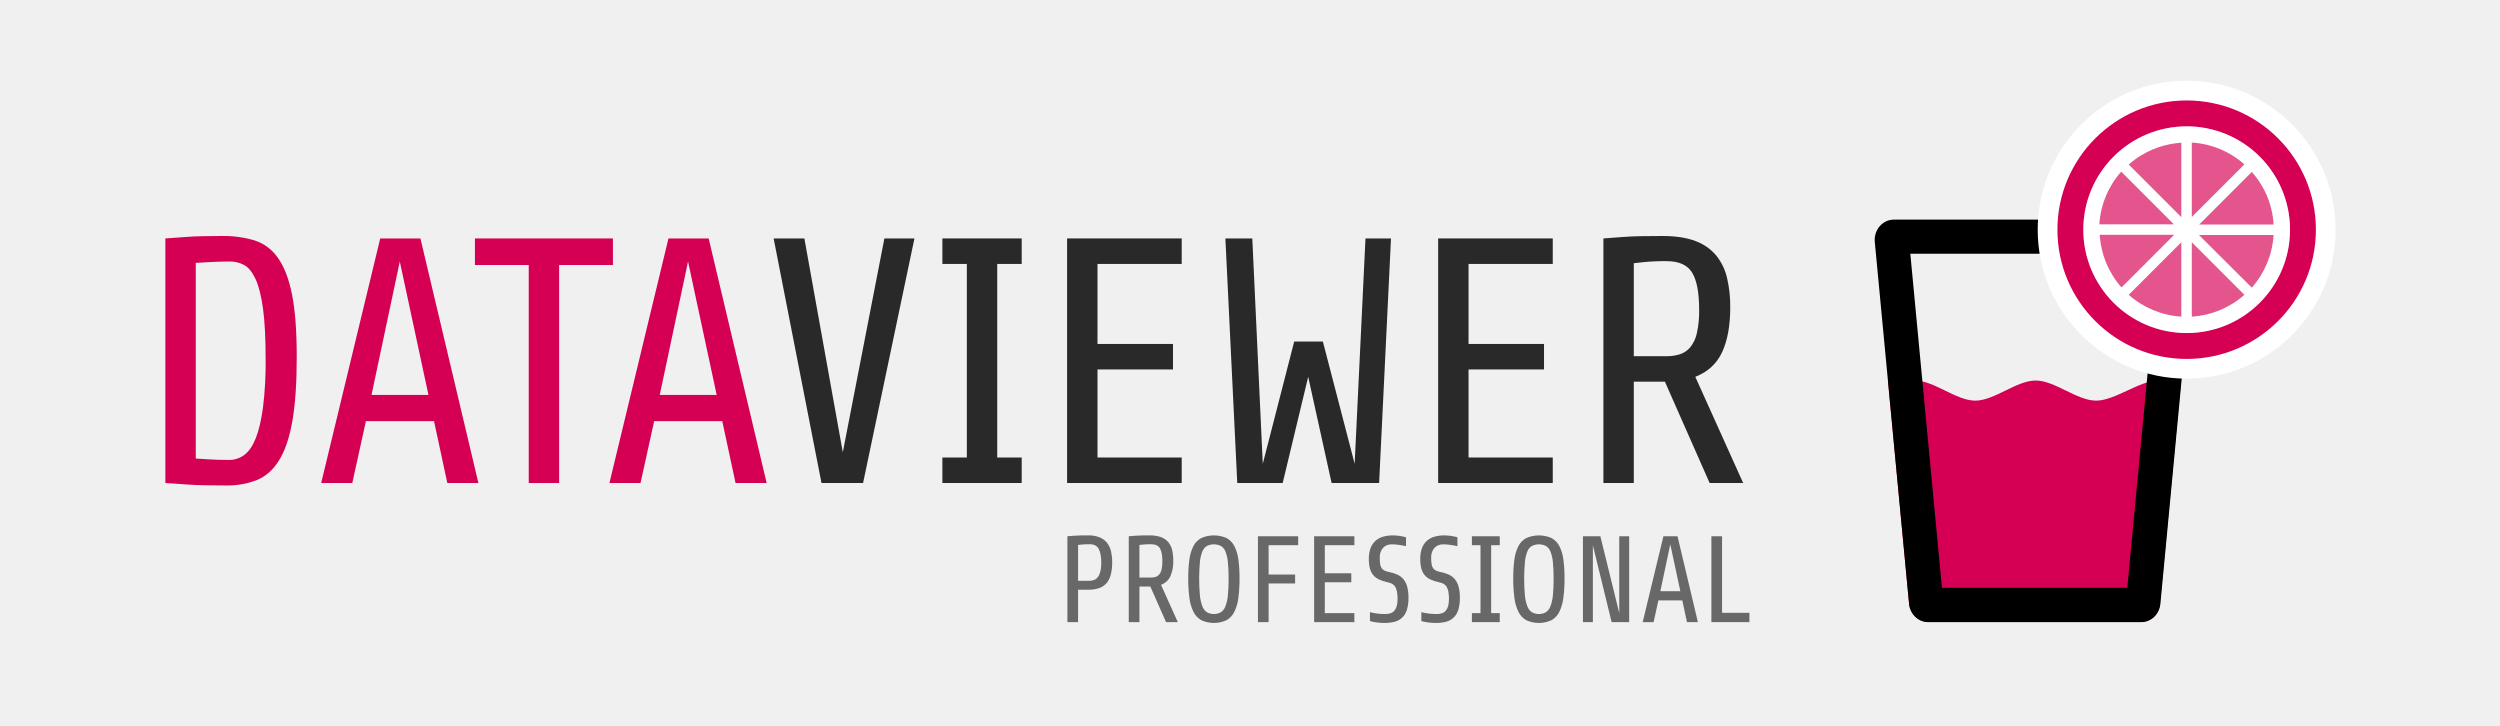
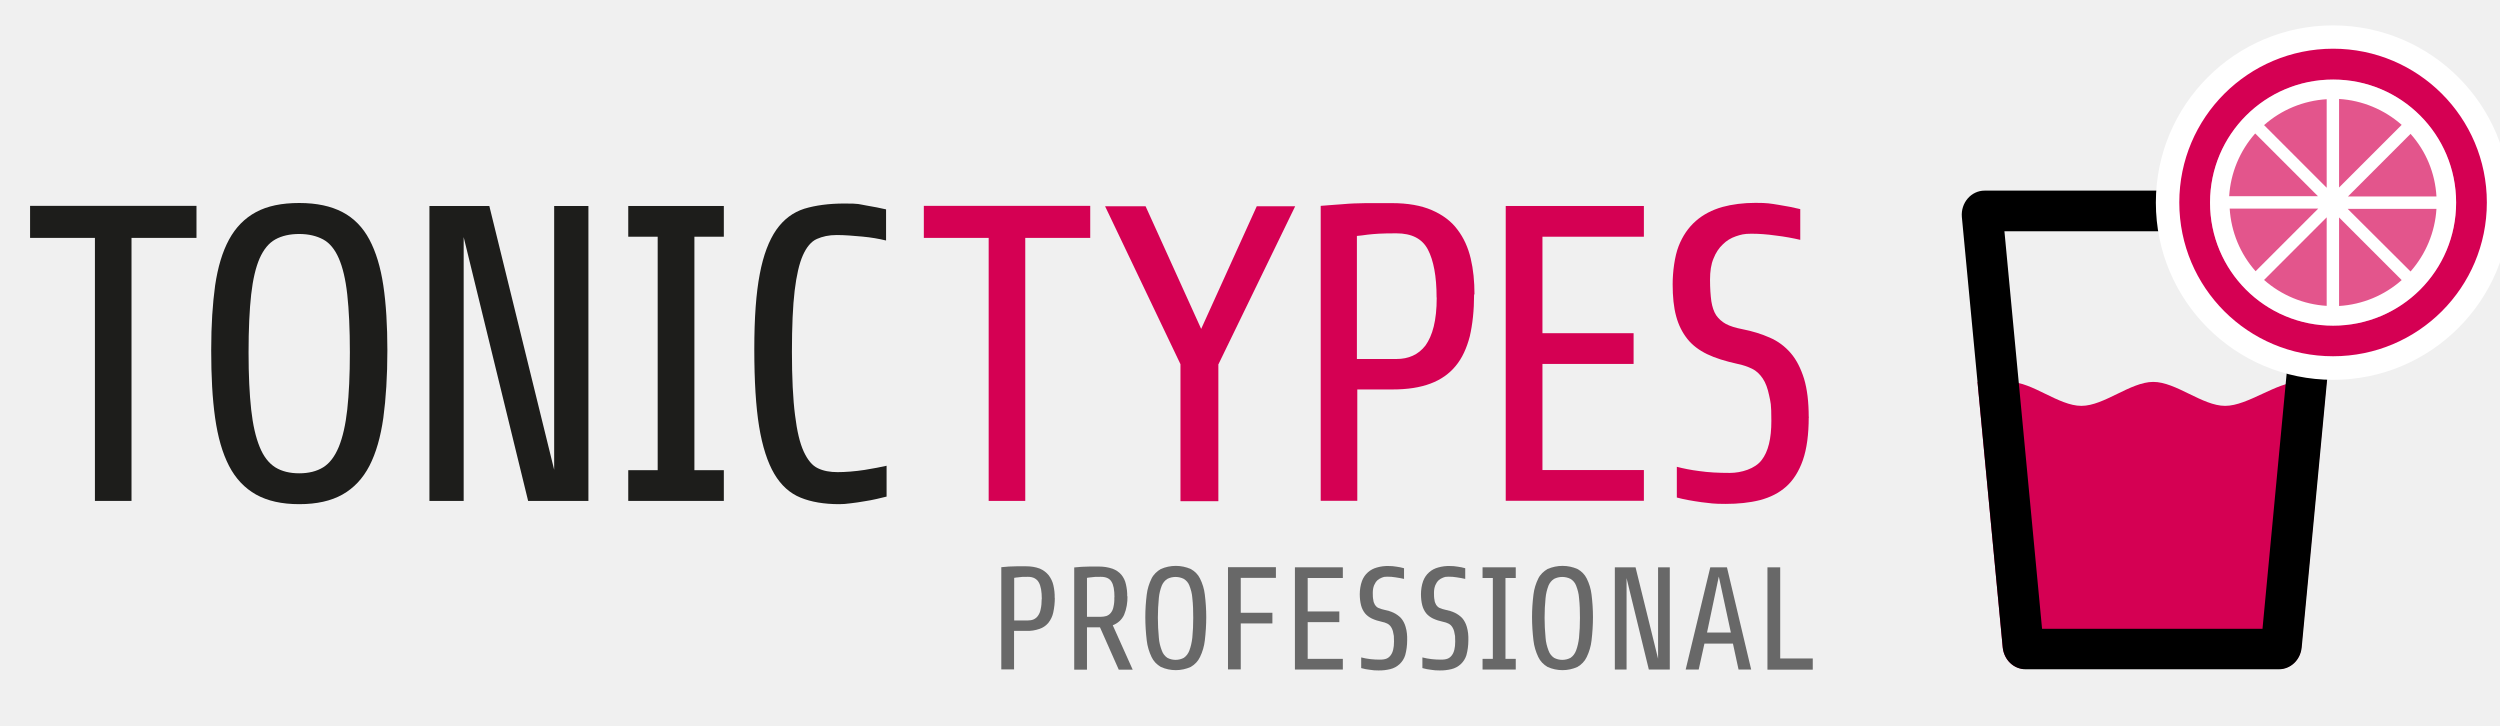
- <svg xmlns="http://www.w3.org/2000/svg" width="1920" height="557" viewBox="0 0 1920 557">
+ <svg xmlns="http://www.w3.org/2000/svg" id="Layer_1" version="1.1" viewBox="0 0 1920 557">
  <defs>
-     <clipPath id="clip-path">
-       <rect id="Rectangle_4" data-name="Rectangle 4" width="1666.763" height="416.439" fill="none" />
+     <style>
+       .st0 {
+         fill: #e3558c;
+       }
+ 
+       .st1 {
+         fill: #fff;
+       }
+ 
+       .st2 {
+         fill: none;
+       }
+ 
+       .st3 {
+         clip-path: url(#clippath-1);
+       }
+ 
+       .st4 {
+         fill: #686868;
+       }
+ 
+       .st5 {
+         fill: #d50053;
+       }
+ 
+       .st6 {
+         fill: #1d1d1b;
+       }
+ 
+       .st7 {
+         clip-path: url(#clippath);
+       }
+     </style>
+     <clipPath id="clippath">
+       <rect class="st2" width="1920" height="557" />
    </clipPath>
-     <clipPath id="clip-Web_1920_3">
-       <rect width="1920" height="557" />
+     <clipPath id="clippath-1">
+       <rect class="st2" x="-55.1" y="19.5" width="1983" height="495.4" />
    </clipPath>
  </defs>
-   <g id="Web_1920_3" data-name="Web 1920 – 3" clip-path="url(#clip-Web_1920_3)">
-     <g id="Group_7" data-name="Group 7" transform="translate(127 62)">
-       <g id="Group_6" data-name="Group 6" clip-path="url(#clip-path)">
-         <path id="Path_31" data-name="Path 31" d="M718.774,370.27q0-7.066-1.931-10.685t-7.02-3.618a53.942,53.942,0,0,0-6.407.282c-.942.114-1.758.208-2.45.264v27.532h8.857a9.121,9.121,0,0,0,3.628-.716,6.824,6.824,0,0,0,2.826-2.318,11.833,11.833,0,0,0,1.838-4.24,27.223,27.223,0,0,0,.659-6.5m8.386-.641a39.372,39.372,0,0,1-.989,9.366,16.625,16.625,0,0,1-3.157,6.652,13.09,13.09,0,0,1-5.653,3.938,23.893,23.893,0,0,1-8.48,1.32h-7.915V415.8h-8.2V349.842q2.354-.2,4.994-.4,2.261-.171,5.135-.227c1.916-.037,3.848-.037,5.794-.037a22.557,22.557,0,0,1,8.952,1.545,14.057,14.057,0,0,1,5.7,4.334,16.6,16.6,0,0,1,2.968,6.5,36.306,36.306,0,0,1,.848,8.066" fill="#686868" />
-         <path id="Path_32" data-name="Path 32" d="M774.083,368.385a29.026,29.026,0,0,1-2.167,12.08,12.718,12.718,0,0,1-7.255,6.671L777.569,415.8h-9.045l-12.061-27.324h-8.386V415.8h-8.2V349.842q2.355-.2,4.994-.4,2.26-.169,5.135-.226c1.916-.038,3.848-.038,5.8-.038a25.065,25.065,0,0,1,8.9,1.357,12.976,12.976,0,0,1,5.606,3.919,14.868,14.868,0,0,1,2.921,6.068,33.729,33.729,0,0,1,.848,7.858m-8.386.679c0-4.6-.628-7.915-1.884-9.988-1.257-2.091-3.549-3.109-6.879-3.109a53.7,53.7,0,0,0-6.407.283c-.942.113-1.758.207-2.45.263v25.064h8.857a11.81,11.81,0,0,0,3.581-.509,6.113,6.113,0,0,0,2.779-1.884,9.166,9.166,0,0,0,1.791-3.826,26.6,26.6,0,0,0,.612-6.294" fill="#686868" />
-         <path id="Path_33" data-name="Path 33" d="M816.577,382.519a120.275,120.275,0,0,0-.565-12.89,28.435,28.435,0,0,0-1.885-8.1,8.529,8.529,0,0,0-3.486-4.24,12.223,12.223,0,0,0-10.741,0,8.531,8.531,0,0,0-3.487,4.24,28.439,28.439,0,0,0-1.884,8.1,146.03,146.03,0,0,0,0,25.667,31.083,31.083,0,0,0,1.884,8.329A9.335,9.335,0,0,0,799.9,408.2a11.169,11.169,0,0,0,10.741,0,9.334,9.334,0,0,0,3.486-4.579,31.08,31.08,0,0,0,1.885-8.329,120.174,120.174,0,0,0,.565-12.777m8.386-.471a111.553,111.553,0,0,1-.9,15.132,33.644,33.644,0,0,1-3.109,10.742,14.89,14.89,0,0,1-6.031,6.407,23.156,23.156,0,0,1-19.315,0,14.89,14.89,0,0,1-6.031-6.407,33.619,33.619,0,0,1-3.109-10.742,111.543,111.543,0,0,1-.9-15.132,101.929,101.929,0,0,1,.9-14.454,31.047,31.047,0,0,1,3.109-10.27,14.59,14.59,0,0,1,6.031-6.125,24.14,24.14,0,0,1,19.315,0,14.59,14.59,0,0,1,6.031,6.125,31.07,31.07,0,0,1,3.109,10.27,101.938,101.938,0,0,1,.9,14.454" fill="#686868" />
-         <path id="Path_34" data-name="Path 34" d="M847.294,356.721v22.5h20.352v6.9H847.294V415.8h-8.2V349.843H870v6.878Z" fill="#686868" />
-         <path id="Path_35" data-name="Path 35" d="M882.25,415.8V349.842h30.9v6.878H890.447v21.558H910.8v6.9H890.447V408.9h22.708v6.9Z" fill="#686868" />
-         <path id="Path_36" data-name="Path 36" d="M954.708,397.029a29.681,29.681,0,0,1-1.319,9.63,13.071,13.071,0,0,1-9.658,8.951,32.171,32.171,0,0,1-7.679.829,46.422,46.422,0,0,1-5.371-.358,39.82,39.82,0,0,1-5.559-1.056v-6.859a47.422,47.422,0,0,0,11.872,1.414q4.9,0,7.114-2.827c1.475-1.885,2.214-4.806,2.214-8.782a28.976,28.976,0,0,0-.471-5.691,11.036,11.036,0,0,0-1.413-3.769,6.262,6.262,0,0,0-2.4-2.224,12.949,12.949,0,0,0-3.345-1.111A29.579,29.579,0,0,1,932,382.99a12.513,12.513,0,0,1-4.428-3.392,13.208,13.208,0,0,1-2.5-5.088,28.081,28.081,0,0,1-.8-7.161,23.27,23.27,0,0,1,1.366-8.518,14.25,14.25,0,0,1,3.863-5.616,15,15,0,0,1,5.889-3.09,27.253,27.253,0,0,1,7.444-.942,34.084,34.084,0,0,1,5.135.414,43.591,43.591,0,0,1,4.853,1v6.859c-1.634-.377-3.455-.7-5.465-.98a39.785,39.785,0,0,0-5.465-.433,11.05,11.05,0,0,0-3.439.565,7.9,7.9,0,0,0-2.921,1.791,9.415,9.415,0,0,0-2.073,3.165,12.482,12.482,0,0,0-.8,4.768,33.356,33.356,0,0,0,.283,4.749,7.939,7.939,0,0,0,1.083,3.166,5.563,5.563,0,0,0,2.214,1.922,14.808,14.808,0,0,0,3.675,1.168,29.173,29.173,0,0,1,6.125,1.885,13.632,13.632,0,0,1,4.664,3.448,15.011,15.011,0,0,1,2.968,5.71,30.744,30.744,0,0,1,1.036,8.65" fill="#686868" />
-         <path id="Path_37" data-name="Path 37" d="M994.187,397.029a29.681,29.681,0,0,1-1.319,9.63,13.071,13.071,0,0,1-9.658,8.951,32.171,32.171,0,0,1-7.679.829,46.423,46.423,0,0,1-5.371-.358,39.821,39.821,0,0,1-5.559-1.056v-6.859a47.422,47.422,0,0,0,11.872,1.414q4.9,0,7.114-2.827c1.475-1.885,2.214-4.806,2.214-8.782a28.976,28.976,0,0,0-.471-5.691,11.036,11.036,0,0,0-1.413-3.769,6.262,6.262,0,0,0-2.4-2.224,12.949,12.949,0,0,0-3.345-1.111,29.579,29.579,0,0,1-6.69-2.186,12.513,12.513,0,0,1-4.428-3.392,13.208,13.208,0,0,1-2.5-5.088,28.081,28.081,0,0,1-.8-7.161,23.27,23.27,0,0,1,1.366-8.518,14.25,14.25,0,0,1,3.863-5.616,15,15,0,0,1,5.889-3.09,27.254,27.254,0,0,1,7.444-.942,34.084,34.084,0,0,1,5.135.414,43.638,43.638,0,0,1,4.853,1v6.859c-1.634-.377-3.455-.7-5.465-.98a39.8,39.8,0,0,0-5.465-.433,11.05,11.05,0,0,0-3.439.565,7.9,7.9,0,0,0-2.921,1.791,9.415,9.415,0,0,0-2.073,3.165,12.482,12.482,0,0,0-.8,4.768,33.347,33.347,0,0,0,.283,4.749,7.939,7.939,0,0,0,1.083,3.166,5.563,5.563,0,0,0,2.214,1.922,14.808,14.808,0,0,0,3.675,1.168,29.146,29.146,0,0,1,6.124,1.885,13.626,13.626,0,0,1,4.665,3.448,15.012,15.012,0,0,1,2.968,5.71,30.744,30.744,0,0,1,1.036,8.65" fill="#686868" />
-         <path id="Path_38" data-name="Path 38" d="M1003.421,415.8v-6.9h6.6V356.72h-6.6v-6.878h21.389v6.878h-6.6V408.9h6.6v6.9Z" fill="#686868" />
-         <path id="Path_39" data-name="Path 39" d="M1066.173,382.519a120.277,120.277,0,0,0-.565-12.89,28.437,28.437,0,0,0-1.885-8.1,8.53,8.53,0,0,0-3.486-4.24,12.223,12.223,0,0,0-10.741,0,8.53,8.53,0,0,0-3.486,4.24,28.4,28.4,0,0,0-1.885,8.1,146.046,146.046,0,0,0,0,25.667,31.04,31.04,0,0,0,1.885,8.329,9.334,9.334,0,0,0,3.486,4.579,11.169,11.169,0,0,0,10.741,0,9.334,9.334,0,0,0,3.486-4.579,31.082,31.082,0,0,0,1.885-8.329,120.176,120.176,0,0,0,.565-12.777m8.386-.471a111.543,111.543,0,0,1-.9,15.132,33.613,33.613,0,0,1-3.11,10.742,14.882,14.882,0,0,1-6.03,6.407,23.157,23.157,0,0,1-19.315,0,14.89,14.89,0,0,1-6.031-6.407,33.62,33.62,0,0,1-3.109-10.742,111.562,111.562,0,0,1-.9-15.132,101.947,101.947,0,0,1,.9-14.454,31.049,31.049,0,0,1,3.109-10.27,14.591,14.591,0,0,1,6.031-6.125,24.14,24.14,0,0,1,19.315,0,14.582,14.582,0,0,1,6.03,6.125,31.042,31.042,0,0,1,3.11,10.27,101.929,101.929,0,0,1,.9,14.454" fill="#686868" />
-         <path id="Path_40" data-name="Path 40" d="M1110.741,415.8l-14.416-58.983V415.8h-7.632V349.842h13.38l14.51,58.965V349.842h7.632V415.8Z" fill="#686868" />
-         <path id="Path_41" data-name="Path 41" d="M1155.78,356.042l-7.632,36.012h15.358Zm12.814,59.756-3.581-16.677H1146.64l-3.675,16.677h-8.385l15.923-65.956h10.836L1176.98,415.8Z" fill="#686868" />
-         <path id="Path_42" data-name="Path 42" d="M1187.344,415.8V349.842h8.2v58.8h21.012V415.8Z" fill="#686868" />
-         <path id="Path_43" data-name="Path 43" d="M77.01,213.957q0-24.153-2.012-38.9T69.229,152.24q-3.756-8.043-8.721-10.724a23.062,23.062,0,0,0-11.136-2.689q-3.756,0-8.184.14c-2.952.093-5.768.218-8.452.4-3.22.171-6.35.358-9.392.529V290.158c2.684.187,5.546.358,8.587.544,2.5.171,5.278.311,8.318.4s5.993.125,8.854.125a19.149,19.149,0,0,0,11.4-3.746q5.232-3.753,8.854-12.744T75,250.853a282.722,282.722,0,0,0,2.012-36.9m23.882-1.881q0,30.073-3.357,49.237-3.357,19.187-10.2,30.2T70.3,306.664a61.984,61.984,0,0,1-23.611,4.165q-7.782,0-15.967-.14t-15.159-.668Q7.513,309.486,0,308.949V121.125q7.246-.537,14.759-1.072c4.293-.358,8.988-.591,14.087-.669q7.647-.14,14.623-.14A83.767,83.767,0,0,1,68.423,122.6,34.592,34.592,0,0,1,86.4,136.014q7.245,10.071,10.87,28.178t3.621,47.884" fill="#d50053" />
-         <path id="Path_44" data-name="Path 44" d="M180.047,138.826l-21.728,102.5h43.735Zm36.492,170.122-10.2-47.5H154.014l-10.46,47.5H119.666l45.352-187.824h30.866l44.527,187.824Z" fill="#d50053" />
-         <path id="Path_45" data-name="Path 45" d="M302.408,141.516V308.948H279.064V141.516H237.738V121.125h105.98v20.391Z" fill="#d50053" />
-         <path id="Path_46" data-name="Path 46" d="M401.41,138.826l-21.728,102.5h43.735ZM437.9,308.948l-10.2-47.5H375.393l-10.476,47.5H341.045l45.336-187.824h30.866L461.79,308.948Z" fill="#d50053" />
-         <path id="Path_47" data-name="Path 47" d="M535.847,308.948H503.909L467.152,121.124H490.76L520.274,285.34l31.939-164.216h23.079Z" fill="#292929" />
-         <path id="Path_48" data-name="Path 48" d="M596.756,308.948V289.365h18.775V140.707H596.756V121.124h60.909v19.583H638.874V289.365h18.791v19.583Z" fill="#292929" />
-         <path id="Path_49" data-name="Path 49" d="M692.54,308.948V121.124h88.014v19.583h-64.67V202.16h57.971v19.582H715.884v67.623h64.67v19.583Z" fill="#292929" />
-         <path id="Path_50" data-name="Path 50" d="M932.165,308.948H895.673l-17.982-81.564-19.583,81.564H823.216l-9.123-187.824h20.671l8.051,173.059,24.136-93.9h22.008l24.416,93.9,8.315-173.059h19.6Z" fill="#292929" />
-         <path id="Path_51" data-name="Path 51" d="M977.5,308.948V121.124h88.014v19.583h-64.67V202.16H1058.8v19.582h-57.956v67.623h64.67v19.583Z" fill="#292929" />
-         <path id="Path_52" data-name="Path 52" d="M1201.833,173.982q0,20.936-6.187,34.348-6.153,13.4-20.654,19.054l36.757,81.564h-25.754l-34.348-77.818H1127.76v77.818h-23.344V121.124q6.712-.536,14.22-1.072c4.306-.357,9.171-.591,14.625-.668q8.184-.141,16.507-.14,15.293,0,25.363,3.885a37.544,37.544,0,0,1,15.962,11.144,42.9,42.9,0,0,1,8.314,17.3,95.7,95.7,0,0,1,2.426,22.411m-23.888,1.881q0-19.583-5.362-28.442-5.385-8.859-19.6-8.859a164.294,164.294,0,0,0-18.246.808c-2.673.358-5,.622-6.978.793v71.384h25.224a33.1,33.1,0,0,0,10.2-1.476,17.48,17.48,0,0,0,7.925-5.362,26.354,26.354,0,0,0,5.1-10.88,75.83,75.83,0,0,0,1.742-17.966" fill="#292929" />
-         <path id="Path_53" data-name="Path 53" d="M1530.741,230.228c-14.675,0-33.295,15.464-47.971,15.464s-31.717-15.464-46.392-15.464-31.718,15.464-46.393,15.464-31.718-15.464-46.393-15.464h-20.671l16.253,171.527c.789,7.89,7.1,13.886,14.517,13.886h163.637a14.777,14.777,0,0,0,14.517-13.886L1548.1,230.228h-17.358Z" fill="#d50053" />
-         <path id="Path_54" data-name="Path 54" d="M1531.057,132.867l-24.3,256.579H1364.422l-24.3-256.579Zm12.624-26.2H1327.5c-8.679,0-15.464,7.89-14.675,17.042l26.353,278.041c.789,7.89,7.1,14.044,14.675,14.044h163.636c7.575,0,13.887-6,14.676-14.044l26.352-278.041c.789-9.152-6-17.042-14.675-17.042Z" />
-         <path id="Path_55" data-name="Path 55" d="M1552.359,221.233A106.83,106.83,0,1,1,1659.188,114.4a107.011,107.011,0,0,1-106.829,106.829" fill="#d50053" />
-         <path id="Path_56" data-name="Path 56" d="M1552.359,15.149A99.255,99.255,0,1,1,1453.1,114.4a99.333,99.333,0,0,1,99.255-99.255m0-15.149a114.4,114.4,0,1,0,114.4,114.4A114.486,114.486,0,0,0,1552.359,0" fill="#fff" />
-         <path id="Path_57" data-name="Path 57" d="M1552.359,35.031a79.373,79.373,0,1,1-79.372,79.373,79.373,79.373,0,0,1,79.372-79.373" fill="#e3558c" />
-         <path id="Path_58" data-name="Path 58" d="M1552.359,35.031a79.373,79.373,0,1,0,79.373,79.373,79.332,79.332,0,0,0-79.373-79.373m3.945,69.747V47.5a67.042,67.042,0,0,1,40.4,16.727l-40.4,40.4Zm-8.048,0-40.4-40.4a67.042,67.042,0,0,1,40.4-16.727v57.123Zm0,19.252v57.123a67.042,67.042,0,0,1-40.4-16.727Zm8.048,0,40.4,40.4a67.042,67.042,0,0,1-40.4,16.727V124.03Zm62.962-13.571h-57.281l40.4-40.4a66.117,66.117,0,0,1,16.727,40.4ZM1502.179,69.9l40.4,40.4H1485.3a67.04,67.04,0,0,1,16.726-40.4Zm-16.726,48.444h57.281l-40.4,40.4a67.041,67.041,0,0,1-16.726-40.4ZM1602.381,158.9l-40.554-40.4h57.281a67.042,67.042,0,0,1-16.727,40.4" fill="#fff" />
+   <g class="st7">
+     <g id="Web_1920_3">
+       <g id="Group_7">
+         <g class="st3">
+           <g id="Group_6">
+             <path id="Path_31" class="st4" d="M800.1,460c0-5.6-.7-9.9-2.3-12.7s-4.3-4.3-8.3-4.3-5.1,0-7.6.4c-1.1.1-2.1.2-3,.4v32.7h10.6c1.4,0,3-.2,4.3-.8s2.5-1.5,3.3-2.7c1.1-1.5,1.8-3.2,2.1-5,.6-2.5.8-5.1.8-7.7M810.1,459.2c0,3.8-.4,7.5-1.2,11.2-.6,2.9-1.9,5.6-3.8,8-1.8,2.1-4.2,3.8-6.8,4.6-3.2,1.1-6.7,1.7-10.1,1.5h-9.4v29.6h-9.8v-78.5c1.9-.1,3.8-.4,5.9-.5,1.8-.1,3.8-.2,6.1-.2h6.9c3.7,0,7.3.5,10.7,1.8,2.6,1.1,5,2.9,6.8,5.1,1.7,2.3,3,4.9,3.6,7.7.7,3.1,1.1,6.4,1,9.6" />
+             <path id="Path_32" class="st4" d="M865.9,457.8c.1,4.9-.7,9.9-2.6,14.4-1.7,3.7-4.8,6.5-8.7,8l15.3,34.1h-10.7l-14.4-32.5h-10v32.5h-9.8v-78.5c1.9-.1,3.8-.4,5.9-.5,1.8-.1,3.8-.2,6.1-.2h6.9c3.6,0,7.1.5,10.6,1.7,2.6,1,4.9,2.5,6.7,4.6,1.7,2.1,2.9,4.5,3.5,7.3.7,3.1,1.1,6.2,1,9.4M855.9,458.6c0-5.5-.7-9.4-2.3-11.9-1.5-2.5-4.2-3.7-8.2-3.7s-5.1,0-7.6.4c-1.1.1-2.1.2-3,.4v29.9h10.6c1.4,0,2.9-.2,4.3-.6,1.3-.5,2.4-1.2,3.3-2.3,1.1-1.3,1.8-2.9,2.1-4.5.6-2.5.8-5,.7-7.5" />
+             <path id="Path_33" class="st4" d="M916.4,474.5c0-5.1-.1-10.2-.7-15.3-.2-3.3-1.1-6.5-2.3-9.6-.8-2.1-2.3-3.8-4.2-5-4-2-8.8-2-12.7,0-1.9,1.2-3.3,3-4.2,5-1.2,3.1-2,6.3-2.3,9.6-1,10.1-1,20.3,0,30.6.2,3.3,1.1,6.8,2.3,9.9.8,2.3,2.3,4.2,4.2,5.5,3.9,2.1,8.8,2.1,12.7,0,1.9-1.3,3.3-3.2,4.2-5.5,1.2-3.2,1.9-6.5,2.3-9.9.5-5,.7-10.1.7-15.2M926.4,473.9c0,6.1-.4,12-1.1,18-.5,4.4-1.8,8.8-3.7,12.7-1.5,3.2-4,5.8-7.1,7.6-7.3,3.3-15.7,3.3-23,0-3.1-1.8-5.6-4.4-7.1-7.6-1.9-4-3.2-8.3-3.7-12.7-.7-5.9-1.1-12-1.1-18s.4-11.5,1.1-17.3c.5-4.3,1.8-8.4,3.7-12.3,1.5-3.1,4.2-5.6,7.1-7.3,7.4-3.2,15.7-3.2,23,0,3.1,1.7,5.6,4.2,7.1,7.3,1.9,3.8,3.2,8,3.7,12.3.7,5.7,1.1,11.4,1.1,17.3" />
+             <path id="Path_34" class="st4" d="M952.9,443.8v26.8h24.3v8.2h-24.3v35.3h-9.8v-78.5h36.8v8.2h-27Z" />
+             <path id="Path_35" class="st4" d="M994.5,514.2v-78.5h36.8v8.2h-27v25.7h24.3v8.2h-24.3v28.2h27v8.2h-36.8,0Z" />
+             <path id="Path_36" class="st4" d="M1080.7,491.8c0,3.9-.5,7.7-1.5,11.4-1.7,5.4-6.1,9.4-11.5,10.7-3,.7-6.1,1.1-9.2,1-2.1,0-4.3-.1-6.4-.5-2.3-.2-4.4-.7-6.7-1.3v-8.2c4.6,1.2,9.4,1.7,14.2,1.7s6.7-1.1,8.4-3.3,2.6-5.7,2.6-10.5-.1-4.5-.6-6.8c-.2-1.5-.8-3.1-1.7-4.5-.7-1.1-1.7-2-2.9-2.6-1.3-.6-2.6-1.1-3.9-1.3-2.7-.6-5.5-1.4-8-2.6-2-1-3.8-2.3-5.2-4-1.4-1.8-2.4-3.8-3-6.1-.7-2.7-1-5.6-1-8.6s.5-6.9,1.7-10.1c1-2.6,2.5-4.9,4.6-6.7,2-1.8,4.4-3,7-3.7,2.9-.8,5.8-1.2,8.8-1.1,2,0,4,.1,6.1.5,1.9.2,3.9.7,5.8,1.2v8.2c-1.9-.5-4.2-.8-6.5-1.2-2.1-.4-4.3-.5-6.5-.5s-2.7.2-4,.7-2.5,1.2-3.5,2.1c-1.1,1.1-1.9,2.4-2.5,3.8-.7,1.8-1,3.7-1,5.7s0,3.8.4,5.6c.1,1.3.6,2.6,1.3,3.8.7,1,1.5,1.8,2.6,2.3,1.4.6,2.9,1.1,4.4,1.4,2.5.5,5,1.2,7.3,2.3,2.1,1,4,2.4,5.6,4,1.7,2,2.9,4.3,3.6,6.8,1,3.3,1.3,6.8,1.2,10.2" />
+             <path id="Path_37" class="st4" d="M1127.7,491.8c0,3.9-.5,7.7-1.5,11.4-1.7,5.4-6.1,9.4-11.5,10.7-3,.7-6.1,1.1-9.2,1-2.1,0-4.3-.1-6.4-.5-2.3-.2-4.4-.7-6.7-1.3v-8.2c4.6,1.2,9.4,1.7,14.2,1.7s6.7-1.1,8.4-3.3,2.6-5.7,2.6-10.5-.1-4.5-.6-6.8c-.2-1.5-.8-3.1-1.7-4.5-.7-1.1-1.7-2-2.9-2.6-1.3-.6-2.6-1.1-3.9-1.3-2.7-.6-5.5-1.4-8-2.6-2-1-3.8-2.3-5.2-4-1.4-1.8-2.4-3.8-3-6.1-.7-2.7-1-5.6-1-8.6s.5-6.9,1.7-10.1c1-2.6,2.5-4.9,4.6-6.7,2-1.8,4.4-3,7-3.7,2.9-.8,5.8-1.2,8.8-1.1,2,0,4,.1,6.1.5,1.9.2,3.9.7,5.8,1.2v8.2c-1.9-.5-4.2-.8-6.5-1.2-2.1-.4-4.3-.5-6.5-.5s-2.7.2-4,.7-2.5,1.2-3.5,2.1c-1.1,1.1-1.9,2.4-2.5,3.8-.7,1.8-1,3.7-1,5.7s0,3.8.4,5.6c.1,1.3.6,2.6,1.3,3.8.7,1,1.5,1.8,2.6,2.3,1.4.6,2.9,1.1,4.4,1.4,2.5.5,5,1.2,7.3,2.3,2.1,1,4,2.4,5.6,4,1.7,2,2.9,4.3,3.6,6.8,1,3.3,1.3,6.8,1.2,10.2" />
+             <path id="Path_38" class="st4" d="M1138.6,514.2v-8.2h7.9v-62.1h-7.9v-8.2h25.5v8.2h-7.9v62.1h7.9v8.2h-25.5Z" />
+             <path id="Path_39" class="st4" d="M1213.4,474.5c0-5.1-.1-10.2-.7-15.3-.2-3.3-1.1-6.5-2.3-9.6-.8-2.1-2.3-3.8-4.2-5-4-2-8.8-2-12.7,0-1.9,1.2-3.3,3-4.2,5-1.2,3.1-2,6.3-2.3,9.6-1,10.1-1,20.3,0,30.6.2,3.3,1.1,6.8,2.3,9.9.8,2.3,2.3,4.2,4.2,5.5,3.9,2.1,8.8,2.1,12.7,0,1.9-1.3,3.3-3.2,4.2-5.5,1.2-3.2,1.9-6.5,2.3-9.9.5-5,.7-10.1.7-15.2M1223.4,473.9c0,6.1-.4,12-1.1,18-.5,4.4-1.8,8.8-3.7,12.7-1.5,3.2-4,5.8-7.1,7.6-7.3,3.3-15.7,3.3-23,0-3.1-1.8-5.6-4.4-7.1-7.6-1.9-4-3.2-8.3-3.7-12.7-.7-5.9-1.1-12-1.1-18s.4-11.5,1.1-17.3c.5-4.3,1.8-8.4,3.7-12.3,1.5-3.1,4.2-5.6,7.1-7.3,7.4-3.2,15.7-3.2,23,0,3.1,1.7,5.6,4.2,7.1,7.3,1.9,3.8,3.2,8,3.7,12.3.7,5.7,1.1,11.4,1.1,17.3" />
+             <path id="Path_40" class="st4" d="M1266.3,514.2l-17.1-70.2v70.2h-9v-78.5h15.9l17.3,70.2v-70.2h9v78.5h-16.1Z" />
+             <path id="Path_41" class="st4" d="M1320,443l-9,42.8h18.3l-9.2-42.8h-.1ZM1335.2,514.2l-4.3-19.9h-21.9l-4.4,19.9h-10l18.9-78.5h12.8l18.6,78.5h-10,.2Z" />
+             <path id="Path_42" class="st4" d="M1357.4,514.2v-78.5h9.8v70h25v8.6h-34.7Z" />
+             <path id="Path_53" class="st5" d="M1766,293.3c-17.5,0-39.6,18.4-57.1,18.4s-37.7-18.4-55.2-18.4-37.7,18.4-55.2,18.4-37.7-18.4-55.2-18.4h-24.6l19.4,204c1,9.4,8.4,16.5,17.3,16.5h194.6c9.2-.1,16.8-7.4,17.3-16.5l19.4-204h-20.7.1Z" />
+             <path id="Path_54" d="M1766.5,177.6l-28.9,305.3h-169.3l-28.9-305.3h227.1ZM1781.4,146.4h-257.2c-10.4,0-18.4,9.4-17.5,20.2l31.4,330.7c1,9.4,8.4,16.7,17.5,16.7h194.6c9,0,16.5-7.1,17.5-16.7l31.4-330.7c1-10.9-7.1-20.2-17.5-20.2h-.2Z" />
+             <path id="Path_55" class="st5" d="M1791.8,282.6c-70.2,0-127.1-56.9-127.1-127.1s56.9-127.1,127.1-127.1,127.1,56.9,127.1,127.1c-.1,70.2-57,126.9-127.1,127.1" />
+             <path id="Path_56" class="st1" d="M1791.8,37.4c65.2,0,118.1,52.8,118.1,118.1s-52.8,118.1-118.1,118.1-118.1-52.8-118.1-118.1,52.9-118,118.1-118.1M1791.8,19.5c-75.2,0-136.1,60.9-136.1,136.1s60.9,136.1,136.1,136.1,136.1-60.9,136.1-136.1-60.9-136-136.1-136.1" />
+             <path id="Path_57" class="st0" d="M1791.8,61.1c52.1,0,94.5,42.2,94.5,94.5s-42.2,94.5-94.5,94.5-94.5-42.2-94.5-94.5h0c0-52.1,42.2-94.5,94.5-94.5" />
+             <path id="Path_58" class="st1" d="M1791.8,61.1c-52.1,0-94.5,42.2-94.5,94.5s42.2,94.5,94.5,94.5,94.5-42.2,94.5-94.5-42.2-94.5-94.3-94.5h0M1796.4,144.2v-68.2c17.8,1.1,34.7,8.1,48.1,19.9l-48.1,48.1v.2ZM1786.9,144.2l-48.1-48.1c13.3-11.8,30.2-18.8,48.1-19.9v67.9h0ZM1786.9,167v67.9c-17.8-1.1-34.7-8.1-48.1-19.9l48.1-48.1ZM1796.4,167l48.1,48.1c-13.3,11.8-30.2,18.8-48.1,19.9v-67.9ZM1871.4,150.9h-68.2l48.1-48.1c11.9,13.3,18.9,30.2,19.9,48.1h.2ZM1732.1,102.6l48.1,48.1h-68.2c1.1-17.8,8.1-34.7,19.9-48.1h.2ZM1712.2,160.2h68.2l-48.1,48.1c-11.8-13.3-18.8-30.2-19.9-48.1h-.2ZM1851.3,208.5l-48.3-48.1h68.2c-1.1,17.8-8.1,34.7-19.9,48.1" />
+             <g>
+               <path class="st6" d="M101,182.7v202h-28.1v-202H23.1v-24.6h127.8v24.6h-49.8Z" />
+               <path class="st6" d="M297.5,269c0,19.9-1.1,37.1-3.1,51.9-2.1,14.8-5.6,27-10.7,36.9-5.1,9.8-12,17.1-20.7,22-8.7,4.9-19.7,7.4-33.2,7.4s-24.4-2.5-33.2-7.4c-8.7-4.9-15.7-12.3-20.7-22-5.1-9.9-8.6-22.1-10.7-36.9-2.1-14.8-3-32-3-51.9s1.1-35.6,3-49.7c2.1-14.2,5.6-25.9,10.7-35.3,5.1-9.4,12-16.4,20.7-21.1s19.7-7,33.2-7,24.4,2.4,33.2,7,15.7,11.7,20.7,21.1c5,9.4,8.6,21.2,10.7,35.3s3.1,30.7,3.1,49.7ZM268.7,270.6c0-17.8-.7-32.6-2-44.4s-3.5-20.9-6.5-27.8c-3-6.9-7-11.8-12-14.5s-11.2-4.2-18.4-4.2-13.4,1.4-18.4,4.2-8.9,7.6-12,14.5c-3,6.9-5.2,16.2-6.5,27.8s-2,26.5-2,44.4.7,32,2,43.9,3.5,21.3,6.5,28.7c3,7.4,7,12.5,12,15.7,5,3.1,11.2,4.6,18.4,4.6s13.4-1.5,18.4-4.6,8.9-8.3,12-15.7c3-7.4,5.2-16.9,6.5-28.7,1.3-11.9,2-26.4,2-43.9Z" />
+               <path class="st6" d="M405.6,384.7l-49.5-202.6v202.6h-26.3v-226.5h46l49.8,202.6v-202.6h26.3v226.5h-46.4Z" />
+               <path class="st6" d="M482.5,384.7v-23.6h22.6v-179.3h-22.6v-23.6h73.4v23.6h-22.6v179.3h22.6v23.6h-73.4Z" />
+               <path class="st6" d="M680.4,381.5c-1.8.5-4,1-7.1,1.7-3,.7-6.2,1.3-9.5,1.8-3.3.6-6.8,1.1-10.2,1.5-3.5.5-6.5.7-9,.7-11.7,0-21.7-1.7-29.7-5-8.2-3.3-15-9.4-20.2-18.2s-9.2-21.1-11.7-36.4c-2.5-15.3-3.7-35.2-3.7-59.4s1.4-43.2,4.2-57.7c2.7-14.5,7.1-25.9,12.7-34,5.7-8.1,12.8-13.4,21.5-16.2,8.6-2.6,18.9-4,30.8-4s10.7.5,16.7,1.5c5.9,1,11.1,2,15.3,3v23.9c-5.4-1.3-11.5-2.4-18.2-3s-13.3-1.2-19.6-1.2-10.9,1.1-15.3,3-8,6.3-10.8,12.6-4.9,15.5-6.3,27.1c-1.4,11.8-2.1,27.4-2.1,47s.8,36.5,2.4,48.7c1.5,12.3,3.7,21.5,6.7,28,3,6.4,6.5,10.7,10.8,12.7,4.3,2.1,9.4,3,15.2,3s13.6-.6,20.7-1.7,12.7-2.3,16.9-3.2v23.6h0l-.2.2Z" />
+               <path class="st5" d="M787.4,182.7v202h-28.1v-202h-49.8v-24.6h127.8v24.6h-49.8Z" />
+               <path class="st5" d="M935.7,279.7v105.2h-29.1v-105.2l-57.9-121.3h31.1l42.7,94.2,42.7-94.2h29.5l-58.9,121.3Z" />
+               <path class="st5" d="M1132.1,226.2c0,12.3-1.2,23-3.3,32.1-2.4,9.2-5.9,16.8-10.8,22.7-5,6.1-11.4,10.6-19.4,13.6-8,3-17.6,4.5-29.1,4.5h-27.1v85.5h-28.1v-226.5c5.4-.5,11.2-.8,17.1-1.3,5.2-.5,11.1-.7,17.6-.8h19.9c12.3,0,22.5,1.8,30.8,5.4,8.2,3.6,14.8,8.4,19.6,14.9,4.9,6.4,8.2,13.8,10.2,22.2,2,8.4,2.9,17.7,2.9,27.6h-.2ZM1103.3,228.4c0-16.2-2.3-28.4-6.7-36.8-4.4-8.3-12.4-12.4-24.2-12.4s-16.4.4-22,1c-3.2.5-6.1.8-8.3,1v94.5h30.5c4.5,0,8.7-.8,12.4-2.5,3.8-1.7,7-4.3,9.8-7.9,2.6-3.7,4.8-8.4,6.3-14.5s2.3-13.4,2.3-22.2h0Z" />
+               <path class="st5" d="M1156.4,384.7v-226.5h106.1v23.6h-77.9v74.1h70v23.6h-70v81.5h77.9v23.6h-106.1v.2Z" />
+               <path class="st5" d="M1389.1,320.4c0,13.3-1.5,24.4-4.5,33-3,8.6-7.4,15.5-12.8,20.3-5.6,5-12.3,8.3-20.2,10.4-7.9,2-16.8,2.9-26.4,2.9s-11.3-.5-18.4-1.3c-7.1-1-13.4-2.1-19-3.6v-23.6c5,1.3,10.8,2.5,17.4,3.3,6.8,1,14.5,1.4,23.3,1.4s19.4-3.2,24.4-9.8c5.1-6.5,7.5-16.5,7.5-30.1s-.6-14.3-1.7-19.6-2.6-9.6-4.9-13-4.9-5.9-8.2-7.5-7.3-3-11.5-3.8c-9-2-16.8-4.4-23-7.4-6.2-3-11.4-6.9-15.2-11.7-3.8-4.8-6.8-10.6-8.6-17.4-1.9-6.9-2.7-15.1-2.7-24.6s1.5-21.4,4.6-29.3,7.5-14.3,13.2-19.3c5.7-5,12.4-8.4,20.2-10.7,7.7-2.1,16.3-3.2,25.6-3.2s11.3.5,17.6,1.5c6.4,1,12,2.1,16.8,3.3v23.6c-5.6-1.3-11.9-2.5-18.8-3.3-6.9-1-13.1-1.4-18.8-1.4s-8,.7-11.9,2c-3.8,1.3-7.1,3.3-10,6.2-2.9,2.7-5.4,6.4-7.1,10.8-1.9,4.4-2.7,9.9-2.7,16.4s.4,12,1,16.4c.7,4.4,1.9,8,3.7,10.8,1.9,2.7,4.4,5,7.5,6.7,3.2,1.7,7.4,3,12.6,4,7.7,1.5,14.8,3.7,21.1,6.5,6.3,2.7,11.7,6.8,16.1,11.9s7.7,11.7,10.2,19.6c2.4,8,3.6,17.8,3.6,29.7h.2v-.5Z" />
+             </g>
+           </g>
+         </g>
      </g>
    </g>
  </g>
</svg>
